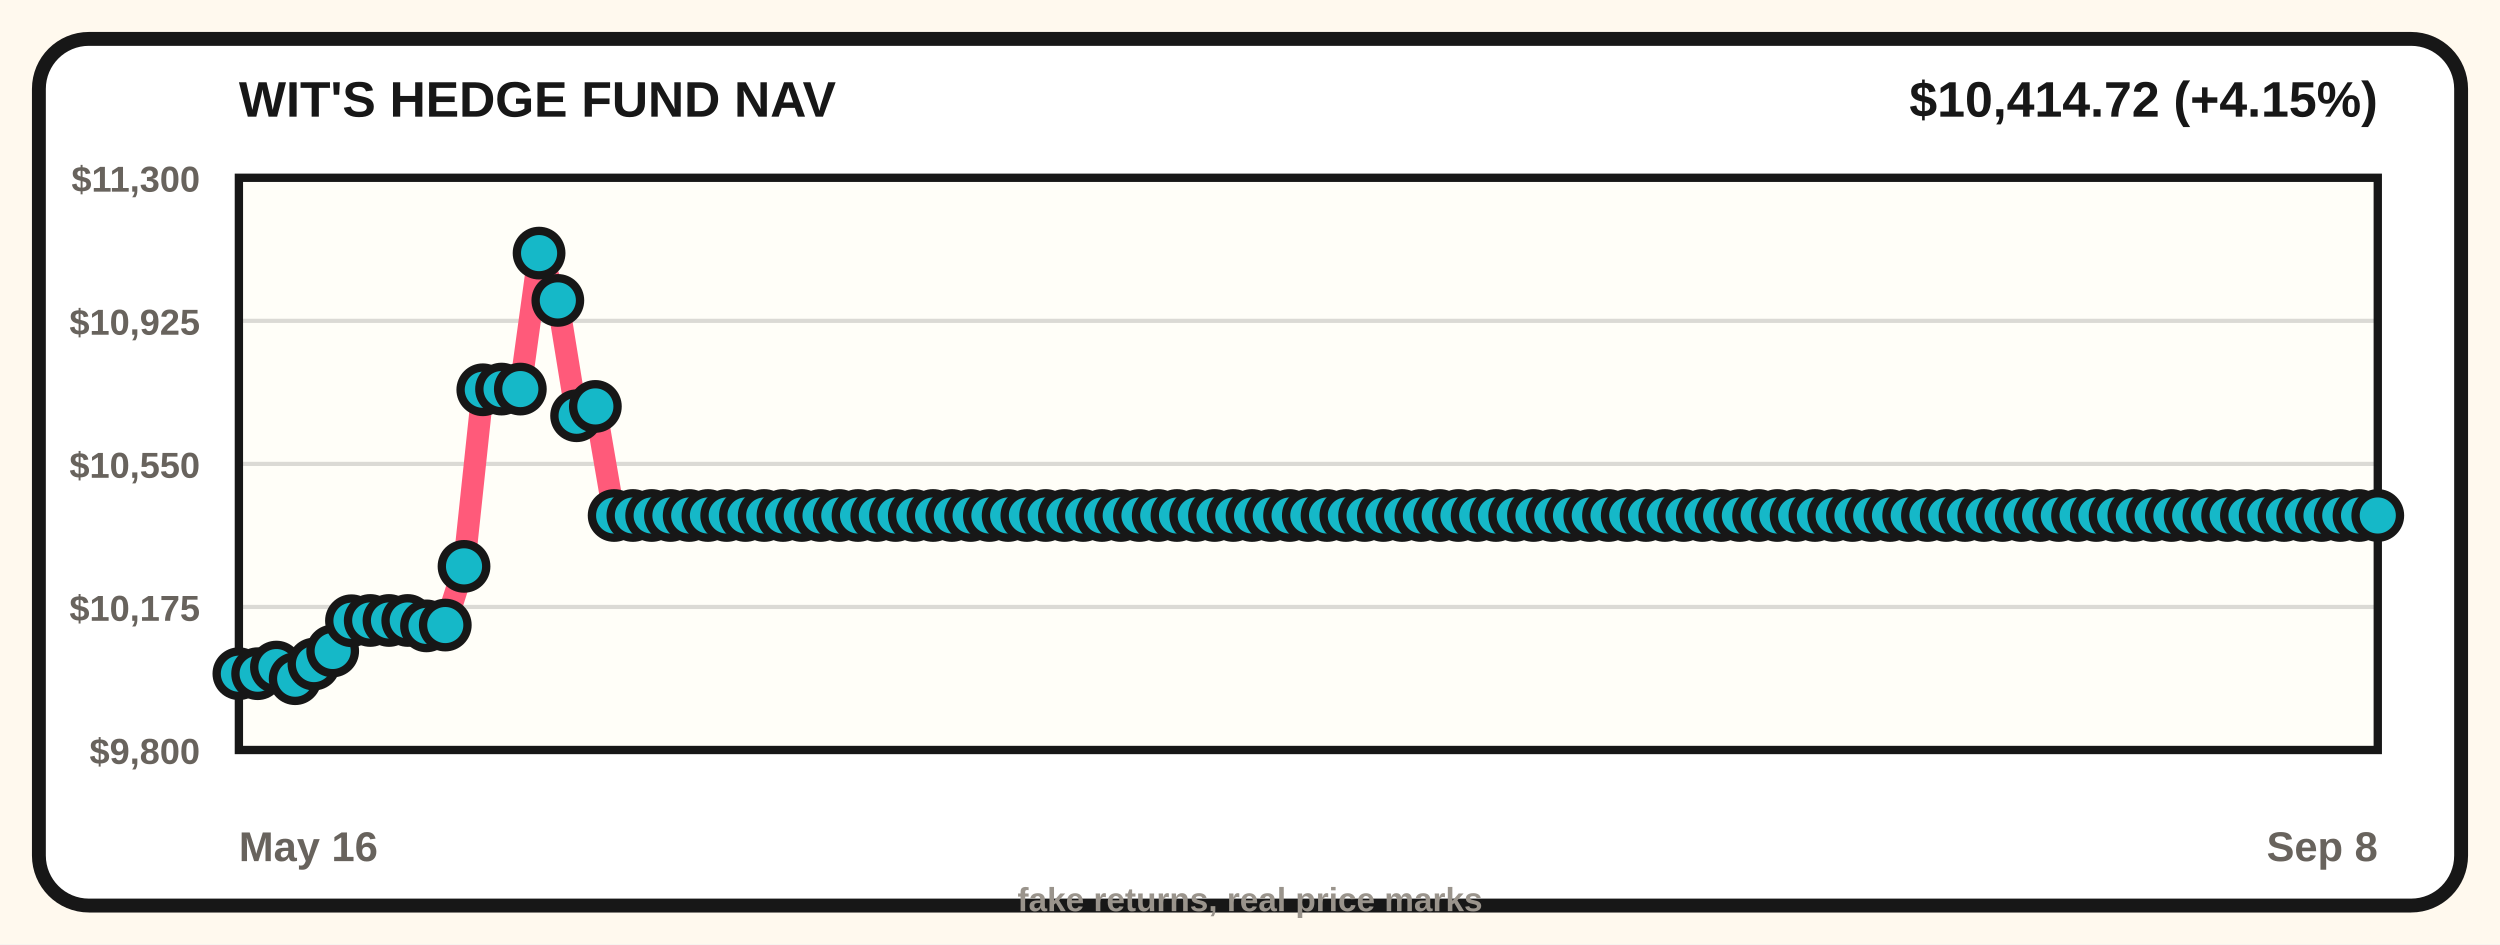
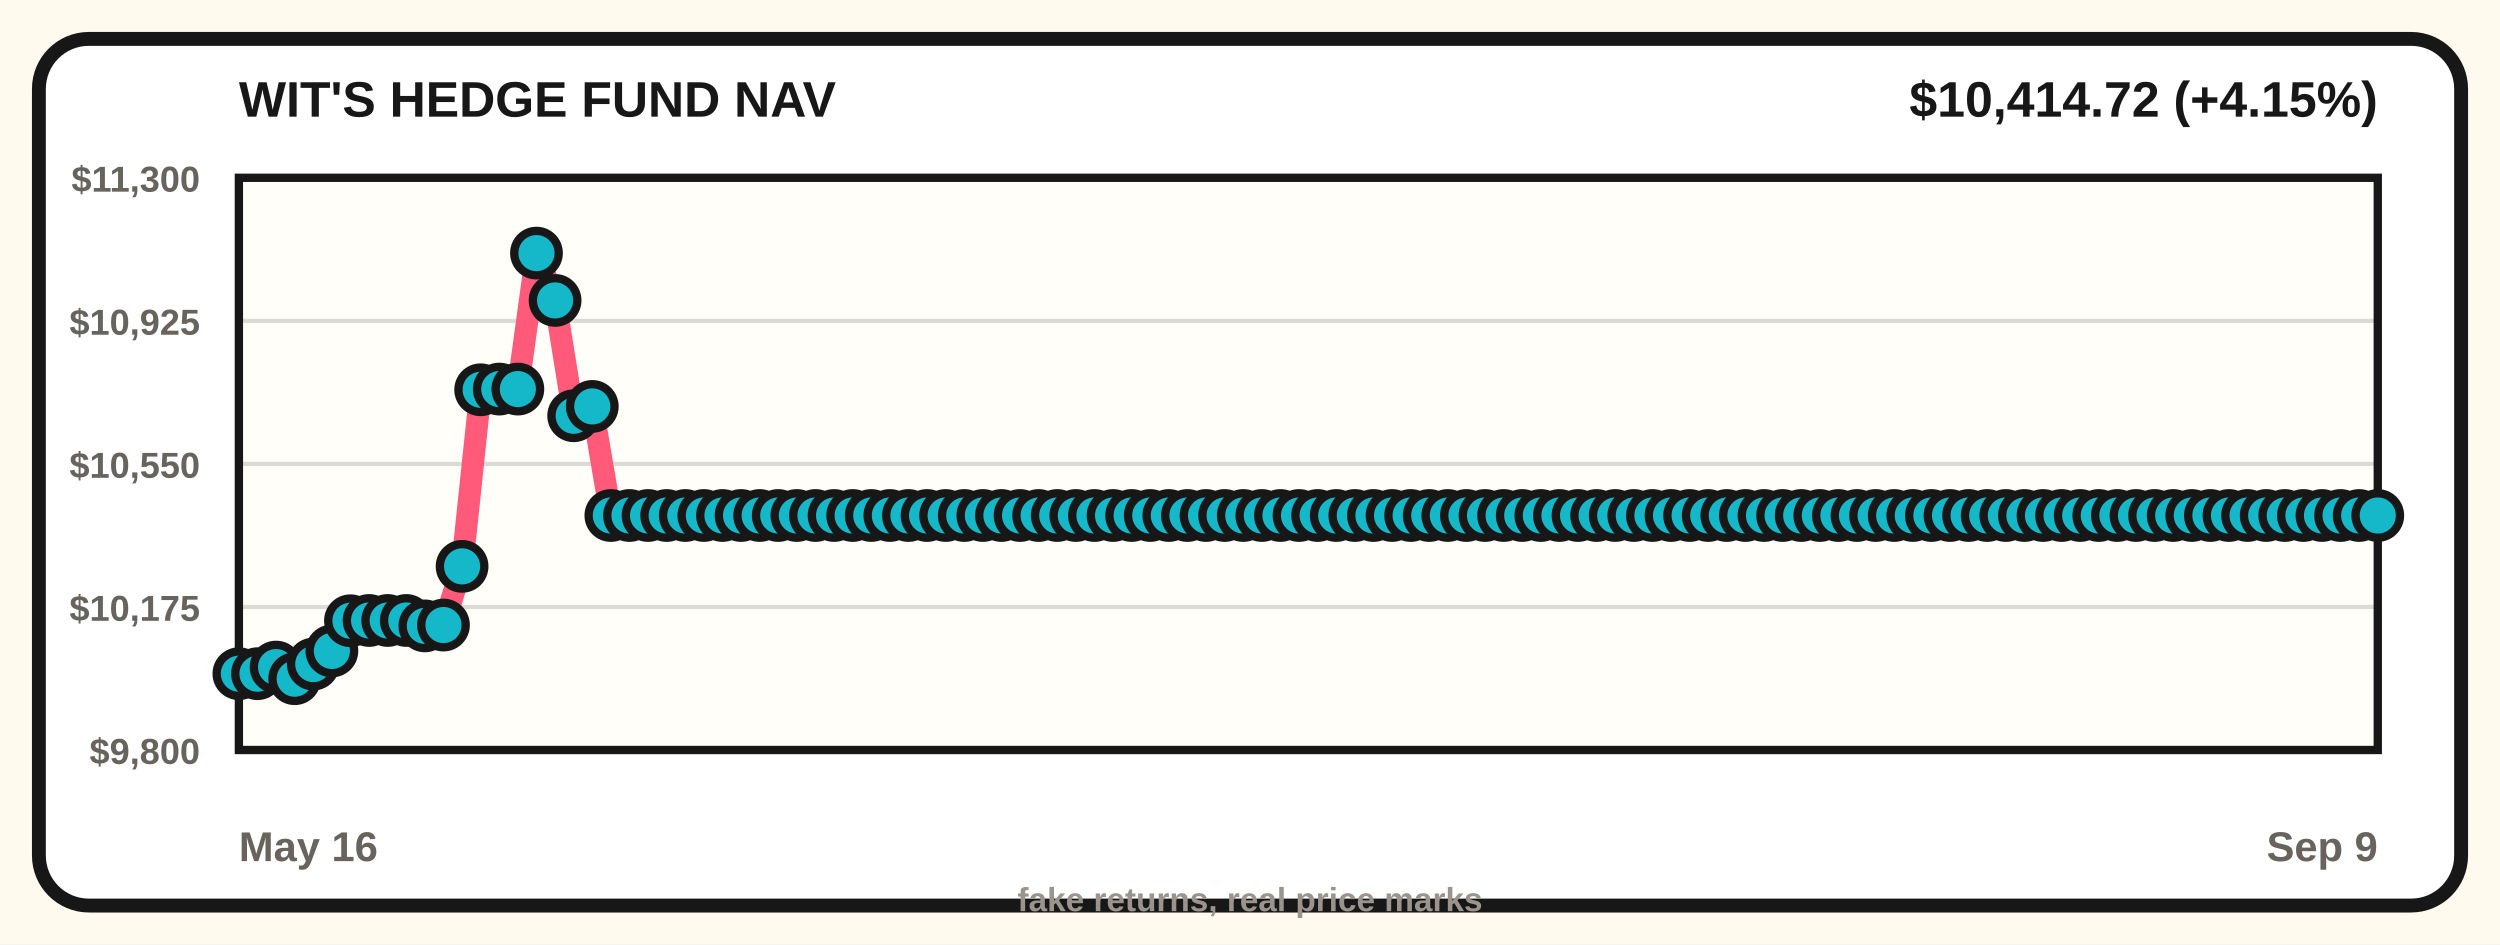
<svg xmlns="http://www.w3.org/2000/svg" width="900" height="340" viewBox="0 0 900 340" role="img" aria-label="Wit's Hedge Fund fake NAV chart">
  <rect width="900" height="340" fill="#fff9ee" />
  <rect x="14" y="14" width="872" height="312" rx="18" fill="#ffffff" stroke="#171717" stroke-width="5" />
  <rect x="86" y="64" width="770" height="206" fill="#fffef8" stroke="#171717" stroke-width="3" />
  <line x1="86" y1="270" x2="856" y2="270" stroke="#171717" stroke-width="1.5" opacity="0.16" />
  <text x="72" y="275" text-anchor="end" font-family="Arial, sans-serif" font-size="13" font-weight="800" fill="#68635d">$9,800</text>
  <line x1="86" y1="218.5" x2="856" y2="218.5" stroke="#171717" stroke-width="1.5" opacity="0.16" />
  <text x="72" y="223.5" text-anchor="end" font-family="Arial, sans-serif" font-size="13" font-weight="800" fill="#68635d">$10,175</text>
  <line x1="86" y1="167" x2="856" y2="167" stroke="#171717" stroke-width="1.5" opacity="0.16" />
  <text x="72" y="172" text-anchor="end" font-family="Arial, sans-serif" font-size="13" font-weight="800" fill="#68635d">$10,550</text>
  <line x1="86" y1="115.5" x2="856" y2="115.5" stroke="#171717" stroke-width="1.5" opacity="0.16" />
  <text x="72" y="120.5" text-anchor="end" font-family="Arial, sans-serif" font-size="13" font-weight="800" fill="#68635d">$10,925</text>
  <line x1="86" y1="64" x2="856" y2="64" stroke="#171717" stroke-width="1.5" opacity="0.16" />
  <text x="72" y="69" text-anchor="end" font-family="Arial, sans-serif" font-size="13" font-weight="800" fill="#68635d">$11,300</text>
-   <polyline points="86,242.53 92.75,242.53 99.51,240.15 106.26,244.33 113.02,239.07 119.77,234.35 126.53,223.47 133.28,223.37 140.04,223.37 146.79,223.37 153.54,225.32 160.3,225.02 167.05,203.89 173.81,140.32 180.56,140.07 187.32,140.07 194.07,91.12 200.82,108.15 207.58,149.67 214.33,146.31 221.09,185.58 227.84,185.58 234.6,185.58 241.35,185.58 248.11,185.58 254.86,185.58 261.61,185.58 268.37,185.58 275.12,185.58 281.88,185.58 288.63,185.58 295.39,185.58 302.14,185.58 308.89,185.58 315.65,185.58 322.4,185.58 329.16,185.58 335.91,185.58 342.67,185.58 349.42,185.58 356.18,185.58 362.93,185.58 369.68,185.58 376.44,185.58 383.19,185.58 389.95,185.58 396.7,185.58 403.46,185.58 410.21,185.58 416.96,185.58 423.72,185.58 430.47,185.58 437.23,185.58 443.98,185.58 450.74,185.58 457.49,185.58 464.25,185.58 471,185.58 477.75,185.58 484.51,185.58 491.26,185.58 498.02,185.58 504.77,185.58 511.53,185.58 518.28,185.58 525.04,185.58 531.79,185.58 538.54,185.58 545.3,185.58 552.05,185.58 558.81,185.58 565.56,185.58 572.32,185.58 579.07,185.58 585.82,185.58 592.58,185.58 599.33,185.58 606.09,185.58 612.84,185.58 619.6,185.58 626.35,185.58 633.11,185.58 639.86,185.58 646.61,185.58 653.37,185.58 660.12,185.58 666.88,185.58 673.63,185.58 680.39,185.58 687.14,185.58 693.89,185.58 700.65,185.58 707.4,185.58 714.16,185.58 720.91,185.58 727.67,185.58 734.42,185.58 741.18,185.58 747.93,185.58 754.68,185.58 761.44,185.58 768.19,185.58 774.95,185.58 781.7,185.58 788.46,185.58 795.21,185.58 801.96,185.58 808.72,185.58 815.47,185.58 822.23,185.58 828.98,185.58 835.74,185.58 842.49,185.58 849.25,185.58 856,185.58" fill="none" stroke="#ff5a7a" stroke-width="8" stroke-linecap="round" stroke-linejoin="round" />
+   <polyline points="86,242.53 92.7,242.53 99.39,240.15 106.09,244.33 112.78,239.07 119.48,234.35 126.17,223.47 132.87,223.37 139.57,223.37 146.26,223.37 152.96,225.32 159.65,225.02 166.35,203.89 173.04,140.32 179.74,140.07 186.43,140.07 193.13,91.12 199.83,108.15 206.52,149.67 213.22,146.31 219.91,185.58 226.61,185.58 233.3,185.58 240,185.58 246.7,185.58 253.39,185.58 260.09,185.58 266.78,185.58 273.48,185.58 280.17,185.58 286.87,185.58 293.57,185.58 300.26,185.58 306.96,185.58 313.65,185.58 320.35,185.58 327.04,185.58 333.74,185.58 340.43,185.58 347.13,185.58 353.83,185.58 360.52,185.58 367.22,185.58 373.91,185.58 380.61,185.58 387.3,185.58 394,185.58 400.7,185.58 407.39,185.58 414.09,185.58 420.78,185.58 427.48,185.58 434.17,185.58 440.87,185.58 447.57,185.58 454.26,185.58 460.96,185.58 467.65,185.58 474.35,185.58 481.04,185.58 487.74,185.58 494.43,185.58 501.13,185.58 507.83,185.58 514.52,185.58 521.22,185.58 527.91,185.58 534.61,185.58 541.3,185.58 548,185.58 554.7,185.58 561.39,185.58 568.09,185.58 574.78,185.58 581.48,185.58 588.17,185.58 594.87,185.58 601.57,185.58 608.26,185.58 614.96,185.58 621.65,185.58 628.35,185.58 635.04,185.58 641.74,185.58 648.43,185.58 655.13,185.58 661.83,185.58 668.52,185.58 675.22,185.58 681.91,185.58 688.61,185.58 695.3,185.58 702,185.58 708.7,185.58 715.39,185.58 722.09,185.58 728.78,185.58 735.48,185.58 742.17,185.58 748.87,185.58 755.57,185.58 762.26,185.58 768.96,185.58 775.65,185.58 782.35,185.58 789.04,185.58 795.74,185.58 802.43,185.58 809.13,185.58 815.83,185.58 822.52,185.58 829.22,185.58 835.91,185.58 842.61,185.58 849.3,185.58 856,185.58" fill="none" stroke="#ff5a7a" stroke-width="8" stroke-linecap="round" stroke-linejoin="round" />
  <circle cx="86" cy="242.53" r="8" fill="#15b8c8" stroke="#171717" stroke-width="3" />
-   <circle cx="92.75" cy="242.53" r="8" fill="#15b8c8" stroke="#171717" stroke-width="3" />
-   <circle cx="99.51" cy="240.15" r="8" fill="#15b8c8" stroke="#171717" stroke-width="3" />
-   <circle cx="106.26" cy="244.33" r="8" fill="#15b8c8" stroke="#171717" stroke-width="3" />
-   <circle cx="113.02" cy="239.07" r="8" fill="#15b8c8" stroke="#171717" stroke-width="3" />
-   <circle cx="119.77" cy="234.35" r="8" fill="#15b8c8" stroke="#171717" stroke-width="3" />
-   <circle cx="126.53" cy="223.47" r="8" fill="#15b8c8" stroke="#171717" stroke-width="3" />
-   <circle cx="133.28" cy="223.37" r="8" fill="#15b8c8" stroke="#171717" stroke-width="3" />
-   <circle cx="140.04" cy="223.37" r="8" fill="#15b8c8" stroke="#171717" stroke-width="3" />
-   <circle cx="146.79" cy="223.37" r="8" fill="#15b8c8" stroke="#171717" stroke-width="3" />
-   <circle cx="153.54" cy="225.32" r="8" fill="#15b8c8" stroke="#171717" stroke-width="3" />
-   <circle cx="160.3" cy="225.02" r="8" fill="#15b8c8" stroke="#171717" stroke-width="3" />
-   <circle cx="167.05" cy="203.89" r="8" fill="#15b8c8" stroke="#171717" stroke-width="3" />
-   <circle cx="173.81" cy="140.32" r="8" fill="#15b8c8" stroke="#171717" stroke-width="3" />
-   <circle cx="180.56" cy="140.07" r="8" fill="#15b8c8" stroke="#171717" stroke-width="3" />
-   <circle cx="187.32" cy="140.07" r="8" fill="#15b8c8" stroke="#171717" stroke-width="3" />
-   <circle cx="194.07" cy="91.12" r="8" fill="#15b8c8" stroke="#171717" stroke-width="3" />
-   <circle cx="200.82" cy="108.15" r="8" fill="#15b8c8" stroke="#171717" stroke-width="3" />
-   <circle cx="207.58" cy="149.67" r="8" fill="#15b8c8" stroke="#171717" stroke-width="3" />
-   <circle cx="214.33" cy="146.31" r="8" fill="#15b8c8" stroke="#171717" stroke-width="3" />
-   <circle cx="221.09" cy="185.58" r="8" fill="#15b8c8" stroke="#171717" stroke-width="3" />
-   <circle cx="227.84" cy="185.58" r="8" fill="#15b8c8" stroke="#171717" stroke-width="3" />
-   <circle cx="234.6" cy="185.58" r="8" fill="#15b8c8" stroke="#171717" stroke-width="3" />
-   <circle cx="241.35" cy="185.58" r="8" fill="#15b8c8" stroke="#171717" stroke-width="3" />
-   <circle cx="248.11" cy="185.58" r="8" fill="#15b8c8" stroke="#171717" stroke-width="3" />
-   <circle cx="254.86" cy="185.58" r="8" fill="#15b8c8" stroke="#171717" stroke-width="3" />
-   <circle cx="261.61" cy="185.58" r="8" fill="#15b8c8" stroke="#171717" stroke-width="3" />
-   <circle cx="268.37" cy="185.58" r="8" fill="#15b8c8" stroke="#171717" stroke-width="3" />
-   <circle cx="275.12" cy="185.58" r="8" fill="#15b8c8" stroke="#171717" stroke-width="3" />
-   <circle cx="281.88" cy="185.58" r="8" fill="#15b8c8" stroke="#171717" stroke-width="3" />
-   <circle cx="288.63" cy="185.58" r="8" fill="#15b8c8" stroke="#171717" stroke-width="3" />
-   <circle cx="295.39" cy="185.58" r="8" fill="#15b8c8" stroke="#171717" stroke-width="3" />
-   <circle cx="302.14" cy="185.58" r="8" fill="#15b8c8" stroke="#171717" stroke-width="3" />
-   <circle cx="308.89" cy="185.58" r="8" fill="#15b8c8" stroke="#171717" stroke-width="3" />
-   <circle cx="315.65" cy="185.58" r="8" fill="#15b8c8" stroke="#171717" stroke-width="3" />
-   <circle cx="322.4" cy="185.58" r="8" fill="#15b8c8" stroke="#171717" stroke-width="3" />
-   <circle cx="329.16" cy="185.58" r="8" fill="#15b8c8" stroke="#171717" stroke-width="3" />
-   <circle cx="335.91" cy="185.58" r="8" fill="#15b8c8" stroke="#171717" stroke-width="3" />
-   <circle cx="342.67" cy="185.58" r="8" fill="#15b8c8" stroke="#171717" stroke-width="3" />
-   <circle cx="349.42" cy="185.58" r="8" fill="#15b8c8" stroke="#171717" stroke-width="3" />
-   <circle cx="356.18" cy="185.58" r="8" fill="#15b8c8" stroke="#171717" stroke-width="3" />
-   <circle cx="362.93" cy="185.58" r="8" fill="#15b8c8" stroke="#171717" stroke-width="3" />
-   <circle cx="369.68" cy="185.58" r="8" fill="#15b8c8" stroke="#171717" stroke-width="3" />
-   <circle cx="376.44" cy="185.58" r="8" fill="#15b8c8" stroke="#171717" stroke-width="3" />
-   <circle cx="383.19" cy="185.58" r="8" fill="#15b8c8" stroke="#171717" stroke-width="3" />
-   <circle cx="389.95" cy="185.58" r="8" fill="#15b8c8" stroke="#171717" stroke-width="3" />
-   <circle cx="396.7" cy="185.58" r="8" fill="#15b8c8" stroke="#171717" stroke-width="3" />
-   <circle cx="403.46" cy="185.58" r="8" fill="#15b8c8" stroke="#171717" stroke-width="3" />
-   <circle cx="410.21" cy="185.58" r="8" fill="#15b8c8" stroke="#171717" stroke-width="3" />
-   <circle cx="416.96" cy="185.58" r="8" fill="#15b8c8" stroke="#171717" stroke-width="3" />
-   <circle cx="423.72" cy="185.58" r="8" fill="#15b8c8" stroke="#171717" stroke-width="3" />
-   <circle cx="430.47" cy="185.58" r="8" fill="#15b8c8" stroke="#171717" stroke-width="3" />
-   <circle cx="437.23" cy="185.58" r="8" fill="#15b8c8" stroke="#171717" stroke-width="3" />
-   <circle cx="443.98" cy="185.58" r="8" fill="#15b8c8" stroke="#171717" stroke-width="3" />
-   <circle cx="450.74" cy="185.58" r="8" fill="#15b8c8" stroke="#171717" stroke-width="3" />
-   <circle cx="457.49" cy="185.58" r="8" fill="#15b8c8" stroke="#171717" stroke-width="3" />
-   <circle cx="464.25" cy="185.58" r="8" fill="#15b8c8" stroke="#171717" stroke-width="3" />
-   <circle cx="471" cy="185.58" r="8" fill="#15b8c8" stroke="#171717" stroke-width="3" />
-   <circle cx="477.75" cy="185.58" r="8" fill="#15b8c8" stroke="#171717" stroke-width="3" />
-   <circle cx="484.51" cy="185.58" r="8" fill="#15b8c8" stroke="#171717" stroke-width="3" />
-   <circle cx="491.26" cy="185.58" r="8" fill="#15b8c8" stroke="#171717" stroke-width="3" />
-   <circle cx="498.02" cy="185.58" r="8" fill="#15b8c8" stroke="#171717" stroke-width="3" />
-   <circle cx="504.77" cy="185.58" r="8" fill="#15b8c8" stroke="#171717" stroke-width="3" />
-   <circle cx="511.53" cy="185.58" r="8" fill="#15b8c8" stroke="#171717" stroke-width="3" />
-   <circle cx="518.28" cy="185.58" r="8" fill="#15b8c8" stroke="#171717" stroke-width="3" />
-   <circle cx="525.04" cy="185.58" r="8" fill="#15b8c8" stroke="#171717" stroke-width="3" />
-   <circle cx="531.79" cy="185.58" r="8" fill="#15b8c8" stroke="#171717" stroke-width="3" />
-   <circle cx="538.54" cy="185.58" r="8" fill="#15b8c8" stroke="#171717" stroke-width="3" />
-   <circle cx="545.3" cy="185.58" r="8" fill="#15b8c8" stroke="#171717" stroke-width="3" />
-   <circle cx="552.05" cy="185.58" r="8" fill="#15b8c8" stroke="#171717" stroke-width="3" />
-   <circle cx="558.81" cy="185.58" r="8" fill="#15b8c8" stroke="#171717" stroke-width="3" />
-   <circle cx="565.56" cy="185.58" r="8" fill="#15b8c8" stroke="#171717" stroke-width="3" />
-   <circle cx="572.32" cy="185.58" r="8" fill="#15b8c8" stroke="#171717" stroke-width="3" />
-   <circle cx="579.07" cy="185.58" r="8" fill="#15b8c8" stroke="#171717" stroke-width="3" />
-   <circle cx="585.82" cy="185.58" r="8" fill="#15b8c8" stroke="#171717" stroke-width="3" />
-   <circle cx="592.58" cy="185.58" r="8" fill="#15b8c8" stroke="#171717" stroke-width="3" />
-   <circle cx="599.33" cy="185.58" r="8" fill="#15b8c8" stroke="#171717" stroke-width="3" />
-   <circle cx="606.09" cy="185.58" r="8" fill="#15b8c8" stroke="#171717" stroke-width="3" />
-   <circle cx="612.84" cy="185.58" r="8" fill="#15b8c8" stroke="#171717" stroke-width="3" />
-   <circle cx="619.6" cy="185.58" r="8" fill="#15b8c8" stroke="#171717" stroke-width="3" />
-   <circle cx="626.35" cy="185.58" r="8" fill="#15b8c8" stroke="#171717" stroke-width="3" />
-   <circle cx="633.11" cy="185.58" r="8" fill="#15b8c8" stroke="#171717" stroke-width="3" />
-   <circle cx="639.86" cy="185.58" r="8" fill="#15b8c8" stroke="#171717" stroke-width="3" />
-   <circle cx="646.61" cy="185.58" r="8" fill="#15b8c8" stroke="#171717" stroke-width="3" />
-   <circle cx="653.37" cy="185.58" r="8" fill="#15b8c8" stroke="#171717" stroke-width="3" />
-   <circle cx="660.12" cy="185.58" r="8" fill="#15b8c8" stroke="#171717" stroke-width="3" />
-   <circle cx="666.88" cy="185.58" r="8" fill="#15b8c8" stroke="#171717" stroke-width="3" />
-   <circle cx="673.63" cy="185.58" r="8" fill="#15b8c8" stroke="#171717" stroke-width="3" />
-   <circle cx="680.39" cy="185.58" r="8" fill="#15b8c8" stroke="#171717" stroke-width="3" />
-   <circle cx="687.14" cy="185.58" r="8" fill="#15b8c8" stroke="#171717" stroke-width="3" />
-   <circle cx="693.89" cy="185.58" r="8" fill="#15b8c8" stroke="#171717" stroke-width="3" />
-   <circle cx="700.65" cy="185.58" r="8" fill="#15b8c8" stroke="#171717" stroke-width="3" />
-   <circle cx="707.4" cy="185.58" r="8" fill="#15b8c8" stroke="#171717" stroke-width="3" />
-   <circle cx="714.16" cy="185.58" r="8" fill="#15b8c8" stroke="#171717" stroke-width="3" />
-   <circle cx="720.91" cy="185.58" r="8" fill="#15b8c8" stroke="#171717" stroke-width="3" />
-   <circle cx="727.67" cy="185.58" r="8" fill="#15b8c8" stroke="#171717" stroke-width="3" />
-   <circle cx="734.42" cy="185.58" r="8" fill="#15b8c8" stroke="#171717" stroke-width="3" />
-   <circle cx="741.18" cy="185.58" r="8" fill="#15b8c8" stroke="#171717" stroke-width="3" />
-   <circle cx="747.93" cy="185.58" r="8" fill="#15b8c8" stroke="#171717" stroke-width="3" />
-   <circle cx="754.68" cy="185.58" r="8" fill="#15b8c8" stroke="#171717" stroke-width="3" />
-   <circle cx="761.44" cy="185.58" r="8" fill="#15b8c8" stroke="#171717" stroke-width="3" />
-   <circle cx="768.19" cy="185.58" r="8" fill="#15b8c8" stroke="#171717" stroke-width="3" />
-   <circle cx="774.95" cy="185.58" r="8" fill="#15b8c8" stroke="#171717" stroke-width="3" />
-   <circle cx="781.7" cy="185.58" r="8" fill="#15b8c8" stroke="#171717" stroke-width="3" />
-   <circle cx="788.46" cy="185.58" r="8" fill="#15b8c8" stroke="#171717" stroke-width="3" />
-   <circle cx="795.21" cy="185.58" r="8" fill="#15b8c8" stroke="#171717" stroke-width="3" />
-   <circle cx="801.96" cy="185.58" r="8" fill="#15b8c8" stroke="#171717" stroke-width="3" />
-   <circle cx="808.72" cy="185.58" r="8" fill="#15b8c8" stroke="#171717" stroke-width="3" />
-   <circle cx="815.47" cy="185.58" r="8" fill="#15b8c8" stroke="#171717" stroke-width="3" />
-   <circle cx="822.23" cy="185.58" r="8" fill="#15b8c8" stroke="#171717" stroke-width="3" />
-   <circle cx="828.98" cy="185.58" r="8" fill="#15b8c8" stroke="#171717" stroke-width="3" />
-   <circle cx="835.74" cy="185.58" r="8" fill="#15b8c8" stroke="#171717" stroke-width="3" />
-   <circle cx="842.49" cy="185.58" r="8" fill="#15b8c8" stroke="#171717" stroke-width="3" />
-   <circle cx="849.25" cy="185.58" r="8" fill="#15b8c8" stroke="#171717" stroke-width="3" />
+   <circle cx="92.7" cy="242.53" r="8" fill="#15b8c8" stroke="#171717" stroke-width="3" />
+   <circle cx="99.39" cy="240.15" r="8" fill="#15b8c8" stroke="#171717" stroke-width="3" />
+   <circle cx="106.09" cy="244.33" r="8" fill="#15b8c8" stroke="#171717" stroke-width="3" />
+   <circle cx="112.78" cy="239.07" r="8" fill="#15b8c8" stroke="#171717" stroke-width="3" />
+   <circle cx="119.48" cy="234.35" r="8" fill="#15b8c8" stroke="#171717" stroke-width="3" />
+   <circle cx="126.17" cy="223.47" r="8" fill="#15b8c8" stroke="#171717" stroke-width="3" />
+   <circle cx="132.87" cy="223.37" r="8" fill="#15b8c8" stroke="#171717" stroke-width="3" />
+   <circle cx="139.57" cy="223.37" r="8" fill="#15b8c8" stroke="#171717" stroke-width="3" />
+   <circle cx="146.26" cy="223.37" r="8" fill="#15b8c8" stroke="#171717" stroke-width="3" />
+   <circle cx="152.96" cy="225.32" r="8" fill="#15b8c8" stroke="#171717" stroke-width="3" />
+   <circle cx="159.65" cy="225.02" r="8" fill="#15b8c8" stroke="#171717" stroke-width="3" />
+   <circle cx="166.35" cy="203.89" r="8" fill="#15b8c8" stroke="#171717" stroke-width="3" />
+   <circle cx="173.04" cy="140.32" r="8" fill="#15b8c8" stroke="#171717" stroke-width="3" />
+   <circle cx="179.74" cy="140.07" r="8" fill="#15b8c8" stroke="#171717" stroke-width="3" />
+   <circle cx="186.43" cy="140.07" r="8" fill="#15b8c8" stroke="#171717" stroke-width="3" />
+   <circle cx="193.13" cy="91.12" r="8" fill="#15b8c8" stroke="#171717" stroke-width="3" />
+   <circle cx="199.83" cy="108.15" r="8" fill="#15b8c8" stroke="#171717" stroke-width="3" />
+   <circle cx="206.52" cy="149.67" r="8" fill="#15b8c8" stroke="#171717" stroke-width="3" />
+   <circle cx="213.22" cy="146.31" r="8" fill="#15b8c8" stroke="#171717" stroke-width="3" />
+   <circle cx="219.91" cy="185.58" r="8" fill="#15b8c8" stroke="#171717" stroke-width="3" />
+   <circle cx="226.61" cy="185.58" r="8" fill="#15b8c8" stroke="#171717" stroke-width="3" />
+   <circle cx="233.3" cy="185.58" r="8" fill="#15b8c8" stroke="#171717" stroke-width="3" />
+   <circle cx="240" cy="185.58" r="8" fill="#15b8c8" stroke="#171717" stroke-width="3" />
+   <circle cx="246.7" cy="185.58" r="8" fill="#15b8c8" stroke="#171717" stroke-width="3" />
+   <circle cx="253.39" cy="185.58" r="8" fill="#15b8c8" stroke="#171717" stroke-width="3" />
+   <circle cx="260.09" cy="185.58" r="8" fill="#15b8c8" stroke="#171717" stroke-width="3" />
+   <circle cx="266.78" cy="185.58" r="8" fill="#15b8c8" stroke="#171717" stroke-width="3" />
+   <circle cx="273.48" cy="185.58" r="8" fill="#15b8c8" stroke="#171717" stroke-width="3" />
+   <circle cx="280.17" cy="185.58" r="8" fill="#15b8c8" stroke="#171717" stroke-width="3" />
+   <circle cx="286.87" cy="185.58" r="8" fill="#15b8c8" stroke="#171717" stroke-width="3" />
+   <circle cx="293.57" cy="185.58" r="8" fill="#15b8c8" stroke="#171717" stroke-width="3" />
+   <circle cx="300.26" cy="185.58" r="8" fill="#15b8c8" stroke="#171717" stroke-width="3" />
+   <circle cx="306.96" cy="185.58" r="8" fill="#15b8c8" stroke="#171717" stroke-width="3" />
+   <circle cx="313.65" cy="185.58" r="8" fill="#15b8c8" stroke="#171717" stroke-width="3" />
+   <circle cx="320.35" cy="185.58" r="8" fill="#15b8c8" stroke="#171717" stroke-width="3" />
+   <circle cx="327.04" cy="185.58" r="8" fill="#15b8c8" stroke="#171717" stroke-width="3" />
+   <circle cx="333.74" cy="185.58" r="8" fill="#15b8c8" stroke="#171717" stroke-width="3" />
+   <circle cx="340.43" cy="185.58" r="8" fill="#15b8c8" stroke="#171717" stroke-width="3" />
+   <circle cx="347.13" cy="185.58" r="8" fill="#15b8c8" stroke="#171717" stroke-width="3" />
+   <circle cx="353.83" cy="185.58" r="8" fill="#15b8c8" stroke="#171717" stroke-width="3" />
+   <circle cx="360.52" cy="185.58" r="8" fill="#15b8c8" stroke="#171717" stroke-width="3" />
+   <circle cx="367.22" cy="185.58" r="8" fill="#15b8c8" stroke="#171717" stroke-width="3" />
+   <circle cx="373.91" cy="185.58" r="8" fill="#15b8c8" stroke="#171717" stroke-width="3" />
+   <circle cx="380.61" cy="185.58" r="8" fill="#15b8c8" stroke="#171717" stroke-width="3" />
+   <circle cx="387.3" cy="185.58" r="8" fill="#15b8c8" stroke="#171717" stroke-width="3" />
+   <circle cx="394" cy="185.58" r="8" fill="#15b8c8" stroke="#171717" stroke-width="3" />
+   <circle cx="400.7" cy="185.58" r="8" fill="#15b8c8" stroke="#171717" stroke-width="3" />
+   <circle cx="407.39" cy="185.58" r="8" fill="#15b8c8" stroke="#171717" stroke-width="3" />
+   <circle cx="414.09" cy="185.58" r="8" fill="#15b8c8" stroke="#171717" stroke-width="3" />
+   <circle cx="420.78" cy="185.58" r="8" fill="#15b8c8" stroke="#171717" stroke-width="3" />
+   <circle cx="427.48" cy="185.58" r="8" fill="#15b8c8" stroke="#171717" stroke-width="3" />
+   <circle cx="434.17" cy="185.58" r="8" fill="#15b8c8" stroke="#171717" stroke-width="3" />
+   <circle cx="440.87" cy="185.58" r="8" fill="#15b8c8" stroke="#171717" stroke-width="3" />
+   <circle cx="447.57" cy="185.58" r="8" fill="#15b8c8" stroke="#171717" stroke-width="3" />
+   <circle cx="454.26" cy="185.58" r="8" fill="#15b8c8" stroke="#171717" stroke-width="3" />
+   <circle cx="460.96" cy="185.58" r="8" fill="#15b8c8" stroke="#171717" stroke-width="3" />
+   <circle cx="467.65" cy="185.58" r="8" fill="#15b8c8" stroke="#171717" stroke-width="3" />
+   <circle cx="474.35" cy="185.58" r="8" fill="#15b8c8" stroke="#171717" stroke-width="3" />
+   <circle cx="481.04" cy="185.58" r="8" fill="#15b8c8" stroke="#171717" stroke-width="3" />
+   <circle cx="487.74" cy="185.58" r="8" fill="#15b8c8" stroke="#171717" stroke-width="3" />
+   <circle cx="494.43" cy="185.58" r="8" fill="#15b8c8" stroke="#171717" stroke-width="3" />
+   <circle cx="501.13" cy="185.58" r="8" fill="#15b8c8" stroke="#171717" stroke-width="3" />
+   <circle cx="507.83" cy="185.58" r="8" fill="#15b8c8" stroke="#171717" stroke-width="3" />
+   <circle cx="514.52" cy="185.58" r="8" fill="#15b8c8" stroke="#171717" stroke-width="3" />
+   <circle cx="521.22" cy="185.58" r="8" fill="#15b8c8" stroke="#171717" stroke-width="3" />
+   <circle cx="527.91" cy="185.58" r="8" fill="#15b8c8" stroke="#171717" stroke-width="3" />
+   <circle cx="534.61" cy="185.58" r="8" fill="#15b8c8" stroke="#171717" stroke-width="3" />
+   <circle cx="541.3" cy="185.58" r="8" fill="#15b8c8" stroke="#171717" stroke-width="3" />
+   <circle cx="548" cy="185.58" r="8" fill="#15b8c8" stroke="#171717" stroke-width="3" />
+   <circle cx="554.7" cy="185.58" r="8" fill="#15b8c8" stroke="#171717" stroke-width="3" />
+   <circle cx="561.39" cy="185.58" r="8" fill="#15b8c8" stroke="#171717" stroke-width="3" />
+   <circle cx="568.09" cy="185.58" r="8" fill="#15b8c8" stroke="#171717" stroke-width="3" />
+   <circle cx="574.78" cy="185.58" r="8" fill="#15b8c8" stroke="#171717" stroke-width="3" />
+   <circle cx="581.48" cy="185.58" r="8" fill="#15b8c8" stroke="#171717" stroke-width="3" />
+   <circle cx="588.17" cy="185.58" r="8" fill="#15b8c8" stroke="#171717" stroke-width="3" />
+   <circle cx="594.87" cy="185.58" r="8" fill="#15b8c8" stroke="#171717" stroke-width="3" />
+   <circle cx="601.57" cy="185.58" r="8" fill="#15b8c8" stroke="#171717" stroke-width="3" />
+   <circle cx="608.26" cy="185.58" r="8" fill="#15b8c8" stroke="#171717" stroke-width="3" />
+   <circle cx="614.96" cy="185.58" r="8" fill="#15b8c8" stroke="#171717" stroke-width="3" />
+   <circle cx="621.65" cy="185.58" r="8" fill="#15b8c8" stroke="#171717" stroke-width="3" />
+   <circle cx="628.35" cy="185.58" r="8" fill="#15b8c8" stroke="#171717" stroke-width="3" />
+   <circle cx="635.04" cy="185.58" r="8" fill="#15b8c8" stroke="#171717" stroke-width="3" />
+   <circle cx="641.74" cy="185.58" r="8" fill="#15b8c8" stroke="#171717" stroke-width="3" />
+   <circle cx="648.43" cy="185.58" r="8" fill="#15b8c8" stroke="#171717" stroke-width="3" />
+   <circle cx="655.13" cy="185.58" r="8" fill="#15b8c8" stroke="#171717" stroke-width="3" />
+   <circle cx="661.83" cy="185.58" r="8" fill="#15b8c8" stroke="#171717" stroke-width="3" />
+   <circle cx="668.52" cy="185.58" r="8" fill="#15b8c8" stroke="#171717" stroke-width="3" />
+   <circle cx="675.22" cy="185.58" r="8" fill="#15b8c8" stroke="#171717" stroke-width="3" />
+   <circle cx="681.91" cy="185.58" r="8" fill="#15b8c8" stroke="#171717" stroke-width="3" />
+   <circle cx="688.61" cy="185.58" r="8" fill="#15b8c8" stroke="#171717" stroke-width="3" />
+   <circle cx="695.3" cy="185.58" r="8" fill="#15b8c8" stroke="#171717" stroke-width="3" />
+   <circle cx="702" cy="185.58" r="8" fill="#15b8c8" stroke="#171717" stroke-width="3" />
+   <circle cx="708.7" cy="185.58" r="8" fill="#15b8c8" stroke="#171717" stroke-width="3" />
+   <circle cx="715.39" cy="185.58" r="8" fill="#15b8c8" stroke="#171717" stroke-width="3" />
+   <circle cx="722.09" cy="185.58" r="8" fill="#15b8c8" stroke="#171717" stroke-width="3" />
+   <circle cx="728.78" cy="185.58" r="8" fill="#15b8c8" stroke="#171717" stroke-width="3" />
+   <circle cx="735.48" cy="185.58" r="8" fill="#15b8c8" stroke="#171717" stroke-width="3" />
+   <circle cx="742.17" cy="185.58" r="8" fill="#15b8c8" stroke="#171717" stroke-width="3" />
+   <circle cx="748.87" cy="185.58" r="8" fill="#15b8c8" stroke="#171717" stroke-width="3" />
+   <circle cx="755.57" cy="185.58" r="8" fill="#15b8c8" stroke="#171717" stroke-width="3" />
+   <circle cx="762.26" cy="185.58" r="8" fill="#15b8c8" stroke="#171717" stroke-width="3" />
+   <circle cx="768.96" cy="185.58" r="8" fill="#15b8c8" stroke="#171717" stroke-width="3" />
+   <circle cx="775.65" cy="185.58" r="8" fill="#15b8c8" stroke="#171717" stroke-width="3" />
+   <circle cx="782.35" cy="185.58" r="8" fill="#15b8c8" stroke="#171717" stroke-width="3" />
+   <circle cx="789.04" cy="185.58" r="8" fill="#15b8c8" stroke="#171717" stroke-width="3" />
+   <circle cx="795.74" cy="185.58" r="8" fill="#15b8c8" stroke="#171717" stroke-width="3" />
+   <circle cx="802.43" cy="185.58" r="8" fill="#15b8c8" stroke="#171717" stroke-width="3" />
+   <circle cx="809.13" cy="185.58" r="8" fill="#15b8c8" stroke="#171717" stroke-width="3" />
+   <circle cx="815.83" cy="185.58" r="8" fill="#15b8c8" stroke="#171717" stroke-width="3" />
+   <circle cx="822.52" cy="185.58" r="8" fill="#15b8c8" stroke="#171717" stroke-width="3" />
+   <circle cx="829.22" cy="185.58" r="8" fill="#15b8c8" stroke="#171717" stroke-width="3" />
+   <circle cx="835.91" cy="185.58" r="8" fill="#15b8c8" stroke="#171717" stroke-width="3" />
+   <circle cx="842.61" cy="185.58" r="8" fill="#15b8c8" stroke="#171717" stroke-width="3" />
+   <circle cx="849.3" cy="185.58" r="8" fill="#15b8c8" stroke="#171717" stroke-width="3" />
  <circle cx="856" cy="185.58" r="8" fill="#15b8c8" stroke="#171717" stroke-width="3" />
  <text x="86" y="42" font-family="Arial, sans-serif" font-size="18" font-weight="900" fill="#171717">WIT'S HEDGE FUND NAV</text>
  <text x="856" y="42" text-anchor="end" font-family="Arial, sans-serif" font-size="18" font-weight="900" fill="#171717">$10,414.72 (+4.15%)</text>
  <text x="86" y="310" text-anchor="start" font-family="Arial, sans-serif" font-size="15" font-weight="900" fill="#68635d">May 16</text>
-   <text x="856" y="310" text-anchor="end" font-family="Arial, sans-serif" font-size="15" font-weight="900" fill="#68635d">Sep 8</text>
+   <text x="856" y="310" text-anchor="end" font-family="Arial, sans-serif" font-size="15" font-weight="900" fill="#68635d">Sep 9</text>
  <text x="450" y="328" text-anchor="middle" font-family="Arial, sans-serif" font-size="12" font-weight="800" fill="#9a948c">fake returns, real price marks</text>
</svg>
